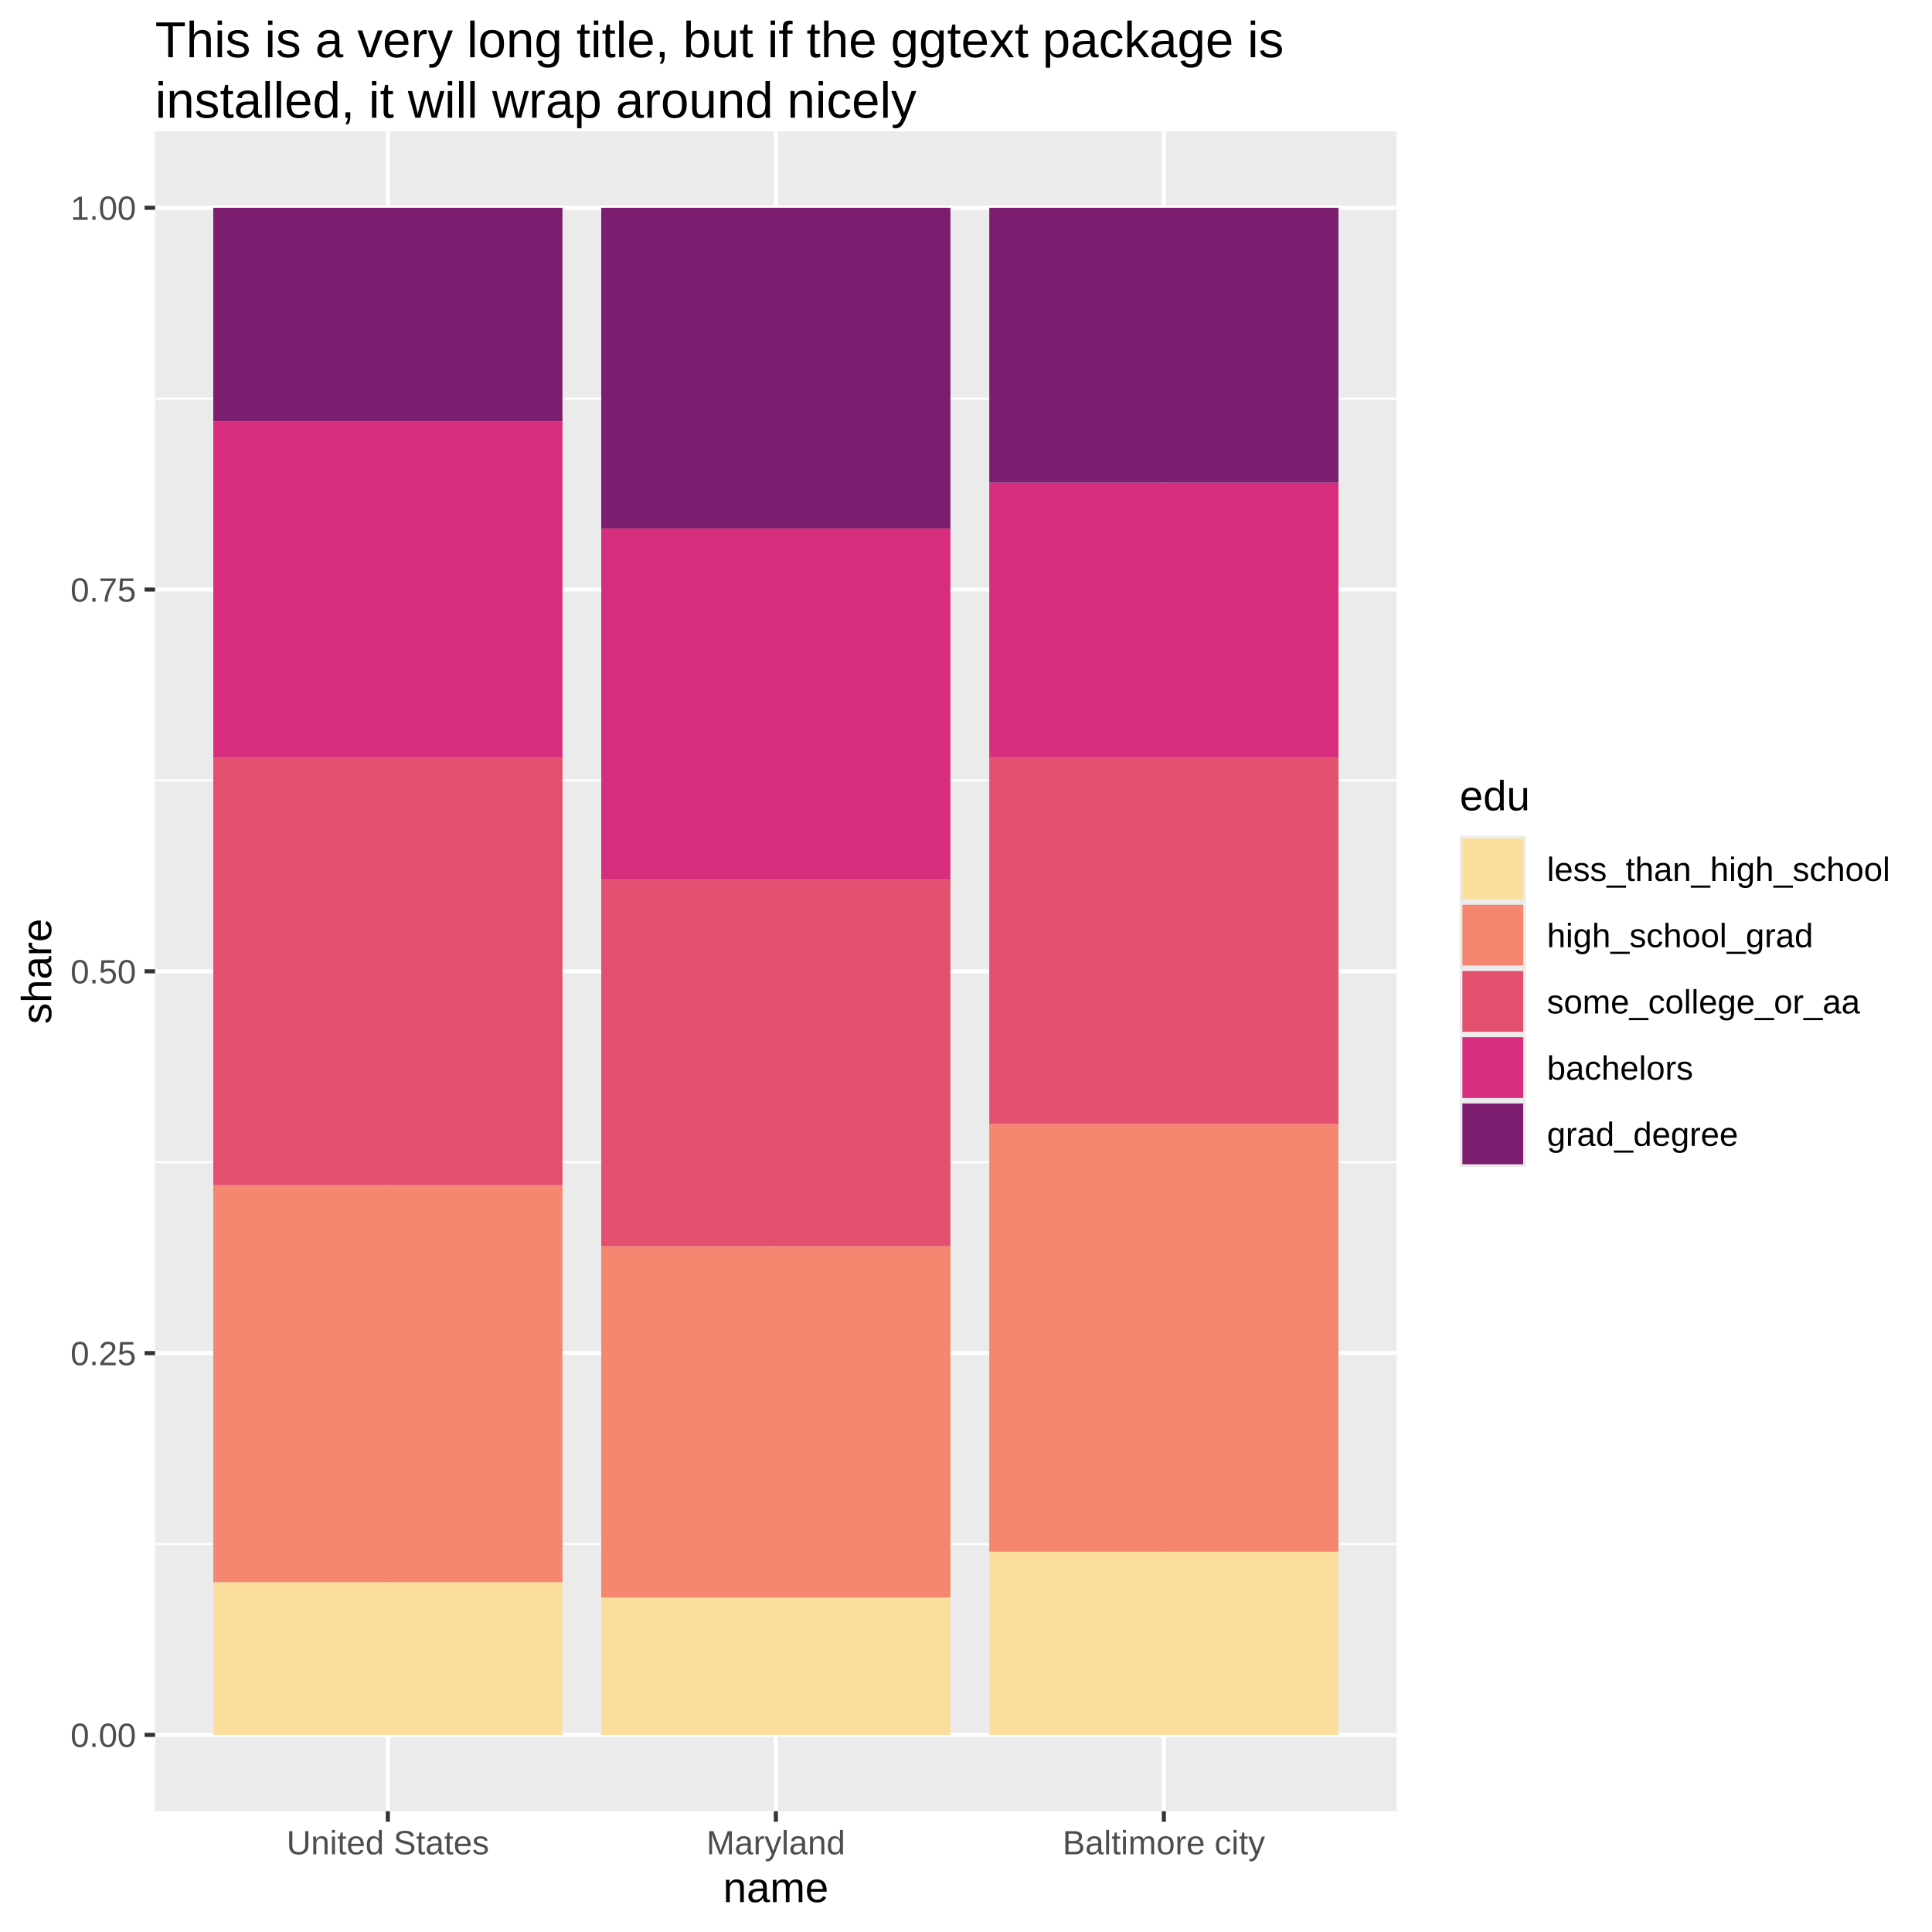
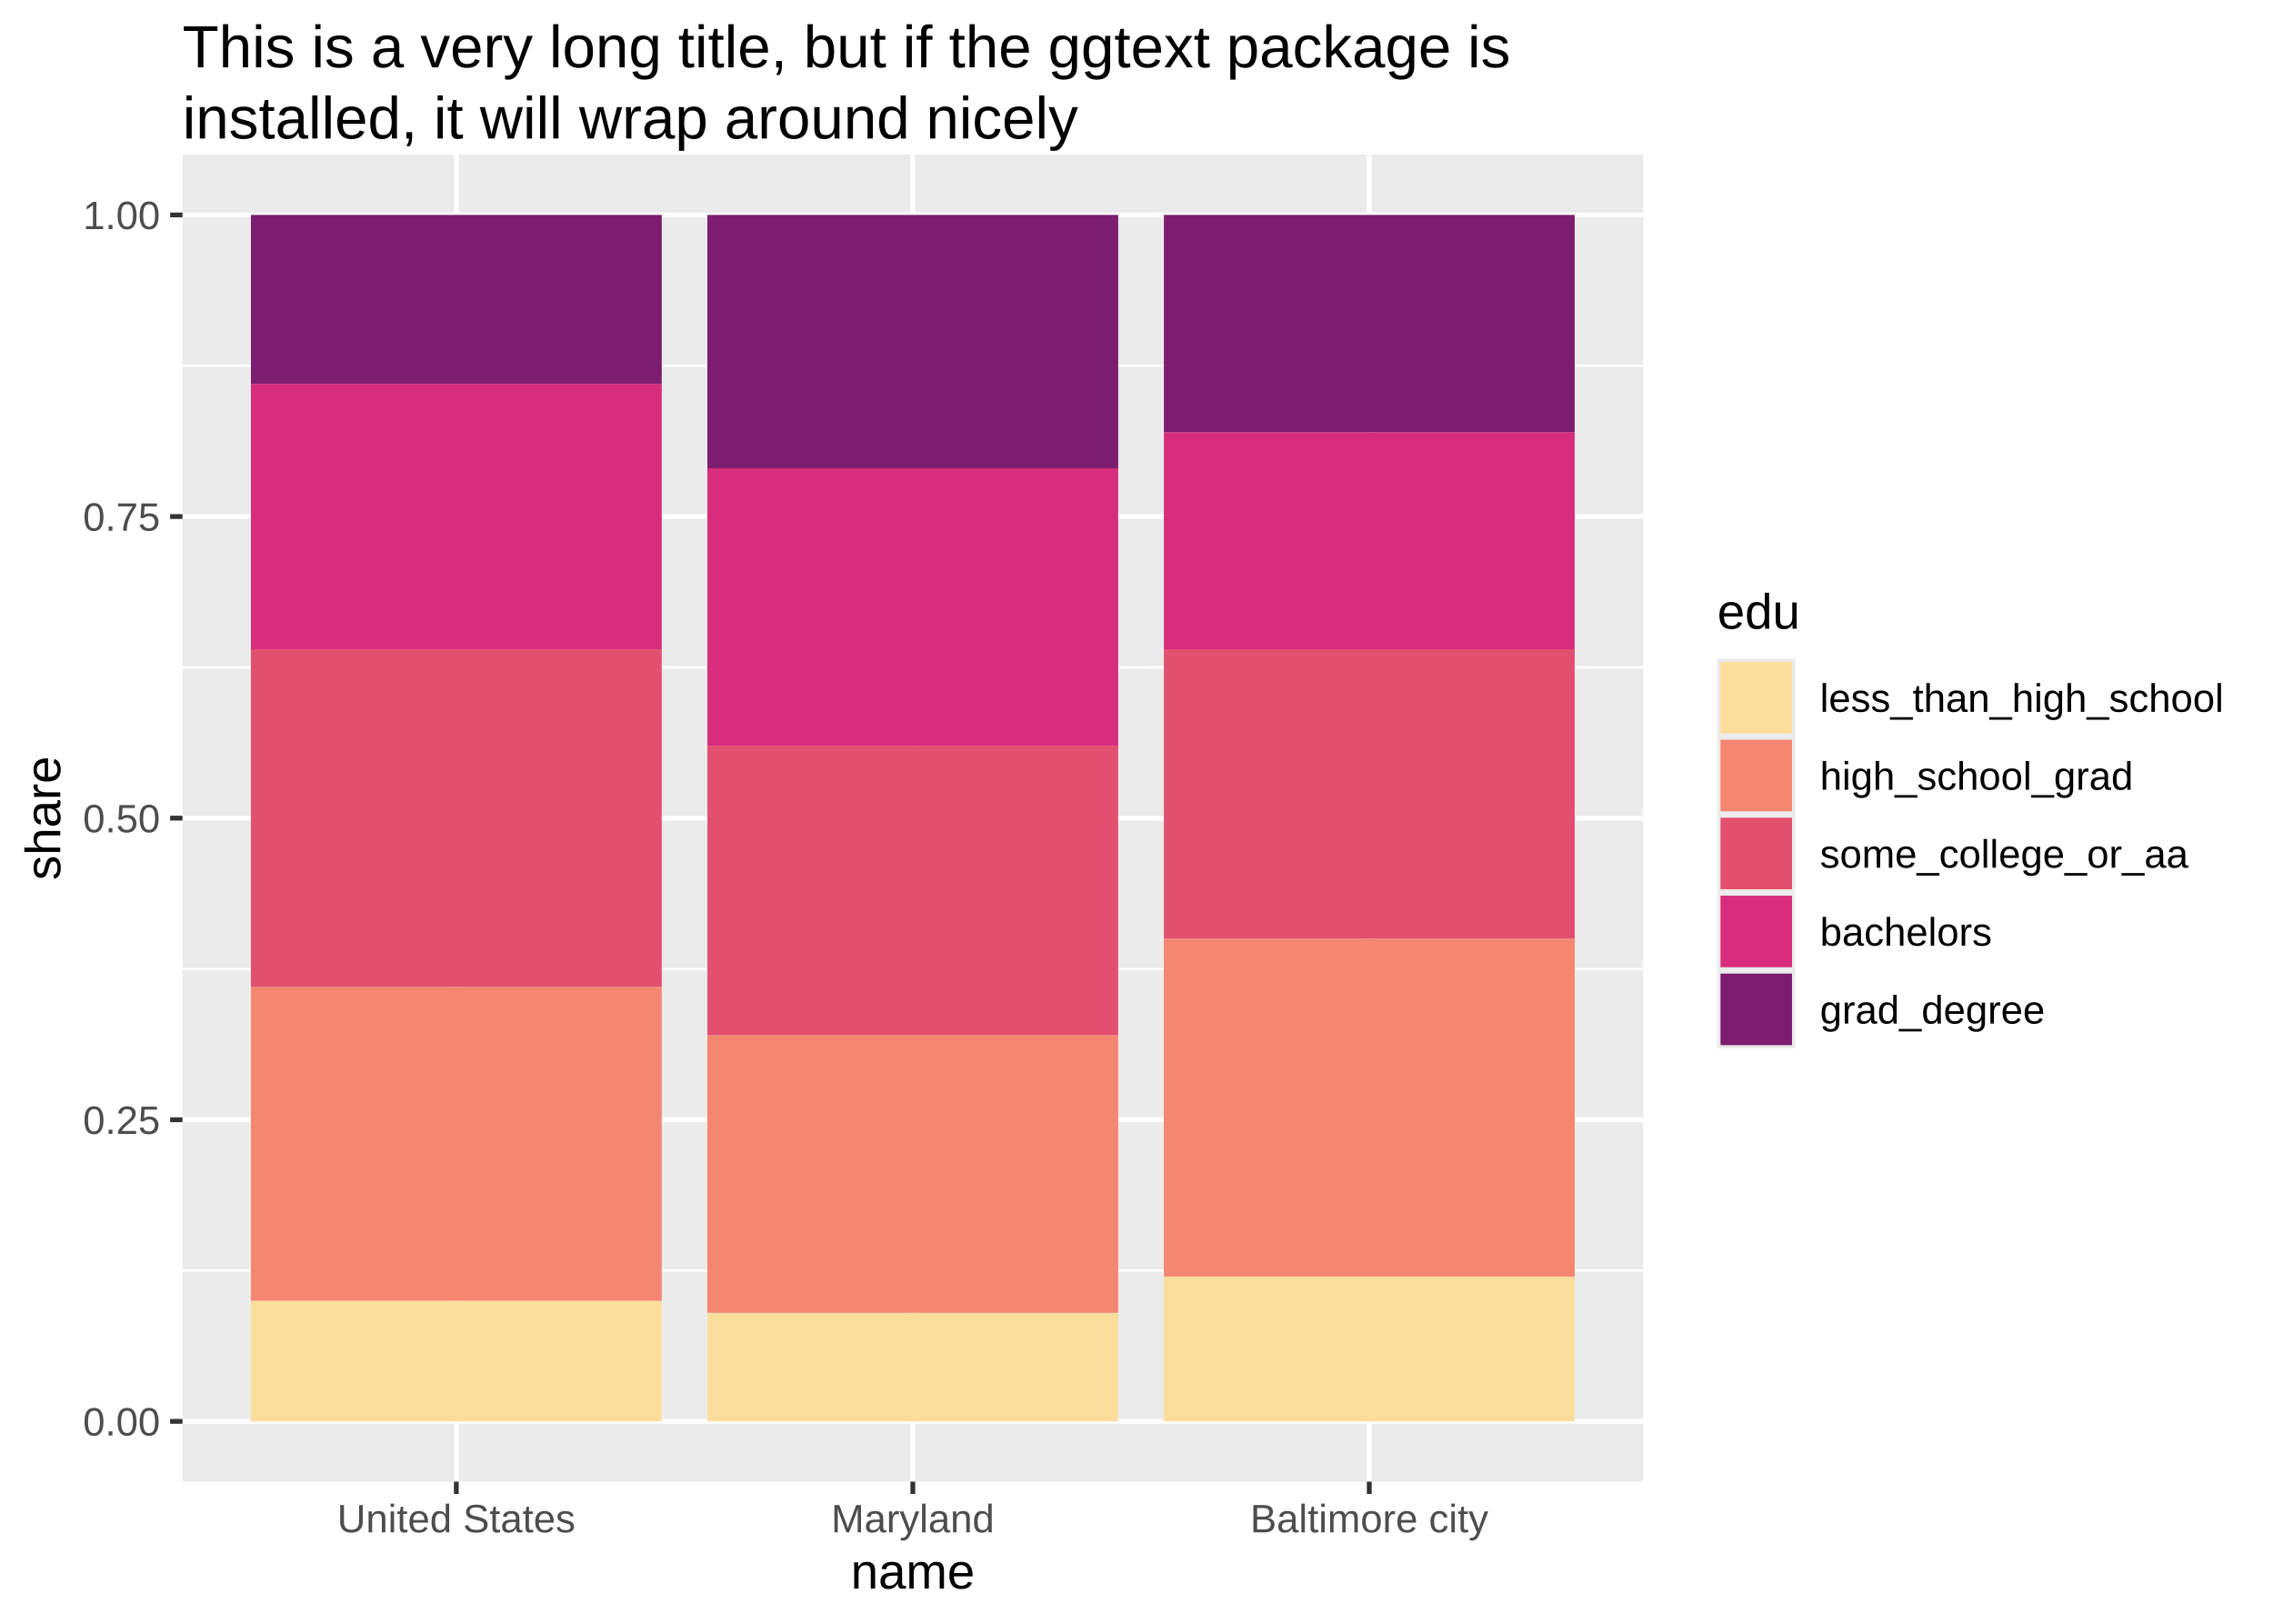
- <svg xmlns="http://www.w3.org/2000/svg" width="504.00pt" height="504.00pt" viewBox="0 0 504.00 504.00">
+ <svg xmlns="http://www.w3.org/2000/svg" width="504.00pt" height="360.00pt" viewBox="0 0 504.00 360.00">
  <g class="svglite">
    <defs>
      <style type="text/css">
    .svglite line, .svglite polyline, .svglite polygon, .svglite path, .svglite rect, .svglite circle {
      fill: none;
      stroke: #000000;
      stroke-linecap: round;
      stroke-linejoin: round;
      stroke-miterlimit: 10.00;
    }
    .svglite text {
      white-space: pre;
    }
    .svglite g.glyphgroup path {
      fill: inherit;
      stroke: none;
    }
  </style>
    </defs>
    <rect width="100%" height="100%" style="stroke: none; fill: #FFFFFF;" />
    <defs>
-       <clipPath id="cpMC4wMHw1MDQuMDB8MC4wMHw1MDQuMDA=">
-         <rect x="0.00" y="0.00" width="504.00" height="504.00" />
+       <clipPath id="cpMC4wMHw1MDQuMDB8MC4wMHwzNjAuMDA=">
+         <rect x="0.00" y="0.00" width="504.00" height="360.00" />
      </clipPath>
    </defs>
-     <g clip-path="url(#cpMC4wMHw1MDQuMDB8MC4wMHw1MDQuMDA=)">
-       <rect x="0.00" y="0.00" width="504.00" height="504.00" style="stroke-width: 1.07; stroke: #FFFFFF; fill: #FFFFFF;" />
+     <g clip-path="url(#cpMC4wMHw1MDQuMDB8MC4wMHwzNjAuMDA=)">
+       <rect x="0.00" y="0.00" width="504.00" height="360.00" style="stroke-width: 1.07; stroke: #FFFFFF; fill: #FFFFFF;" />
    </g>
    <defs>
-       <clipPath id="cpNDAuNDZ8MzY0LjM0fDM0LjI4fDQ3Mi41MA==">
-         <rect x="40.46" y="34.28" width="323.89" height="438.22" />
+       <clipPath id="cpNDAuNDZ8MzY0LjM0fDM0LjI4fDMyOC41MA==">
+         <rect x="40.46" y="34.28" width="323.89" height="294.22" />
      </clipPath>
    </defs>
-     <g clip-path="url(#cpNDAuNDZ8MzY0LjM0fDM0LjI4fDQ3Mi41MA==)">
-       <rect x="40.46" y="34.28" width="323.89" height="438.22" style="stroke-width: 1.07; stroke: none; fill: #EBEBEB;" />
-       <polyline points="40.46,402.79 364.34,402.79 " style="stroke-width: 0.53; stroke: #FFFFFF; stroke-linecap: butt;" />
-       <polyline points="40.46,303.19 364.34,303.19 " style="stroke-width: 0.53; stroke: #FFFFFF; stroke-linecap: butt;" />
-       <polyline points="40.46,203.59 364.34,203.59 " style="stroke-width: 0.53; stroke: #FFFFFF; stroke-linecap: butt;" />
-       <polyline points="40.46,104.00 364.34,104.00 " style="stroke-width: 0.53; stroke: #FFFFFF; stroke-linecap: butt;" />
-       <polyline points="40.46,452.58 364.34,452.58 " style="stroke-width: 1.07; stroke: #FFFFFF; stroke-linecap: butt;" />
-       <polyline points="40.46,352.99 364.34,352.99 " style="stroke-width: 1.07; stroke: #FFFFFF; stroke-linecap: butt;" />
-       <polyline points="40.46,253.39 364.34,253.39 " style="stroke-width: 1.07; stroke: #FFFFFF; stroke-linecap: butt;" />
-       <polyline points="40.46,153.80 364.34,153.80 " style="stroke-width: 1.07; stroke: #FFFFFF; stroke-linecap: butt;" />
-       <polyline points="40.46,54.20 364.34,54.20 " style="stroke-width: 1.07; stroke: #FFFFFF; stroke-linecap: butt;" />
-       <polyline points="101.18,472.50 101.18,34.28 " style="stroke-width: 1.07; stroke: #FFFFFF; stroke-linecap: butt;" />
-       <polyline points="202.40,472.50 202.40,34.28 " style="stroke-width: 1.07; stroke: #FFFFFF; stroke-linecap: butt;" />
-       <polyline points="303.61,472.50 303.61,34.28 " style="stroke-width: 1.07; stroke: #FFFFFF; stroke-linecap: butt;" />
-       <rect x="55.64" y="412.75" width="91.09" height="39.84" style="stroke-width: 1.07; stroke: none; stroke-linecap: butt; stroke-linejoin: miter; fill: #FCDE9C;" />
-       <rect x="55.64" y="309.17" width="91.09" height="103.58" style="stroke-width: 1.07; stroke: none; stroke-linecap: butt; stroke-linejoin: miter; fill: #F58670;" />
-       <rect x="55.64" y="197.62" width="91.09" height="111.55" style="stroke-width: 1.07; stroke: none; stroke-linecap: butt; stroke-linejoin: miter; fill: #E34F6F;" />
-       <rect x="55.64" y="109.97" width="91.09" height="87.64" style="stroke-width: 1.07; stroke: none; stroke-linecap: butt; stroke-linejoin: miter; fill: #D72D7C;" />
-       <rect x="55.64" y="54.20" width="91.09" height="55.77" style="stroke-width: 1.07; stroke: none; stroke-linecap: butt; stroke-linejoin: miter; fill: #7C1D6F;" />
-       <rect x="156.85" y="416.73" width="91.09" height="35.85" style="stroke-width: 1.07; stroke: none; stroke-linecap: butt; stroke-linejoin: miter; fill: #FCDE9C;" />
-       <rect x="156.85" y="325.10" width="91.09" height="91.63" style="stroke-width: 1.07; stroke: none; stroke-linecap: butt; stroke-linejoin: miter; fill: #F58670;" />
-       <rect x="156.85" y="229.49" width="91.09" height="95.61" style="stroke-width: 1.07; stroke: none; stroke-linecap: butt; stroke-linejoin: miter; fill: #E34F6F;" />
-       <rect x="156.85" y="137.86" width="91.09" height="91.63" style="stroke-width: 1.07; stroke: none; stroke-linecap: butt; stroke-linejoin: miter; fill: #D72D7C;" />
-       <rect x="156.85" y="54.20" width="91.09" height="83.66" style="stroke-width: 1.07; stroke: none; stroke-linecap: butt; stroke-linejoin: miter; fill: #7C1D6F;" />
-       <rect x="258.07" y="404.78" width="91.09" height="47.81" style="stroke-width: 1.07; stroke: none; stroke-linecap: butt; stroke-linejoin: miter; fill: #FCDE9C;" />
-       <rect x="258.07" y="293.23" width="91.09" height="111.55" style="stroke-width: 1.07; stroke: none; stroke-linecap: butt; stroke-linejoin: miter; fill: #F58670;" />
-       <rect x="258.07" y="197.62" width="91.09" height="95.61" style="stroke-width: 1.07; stroke: none; stroke-linecap: butt; stroke-linejoin: miter; fill: #E34F6F;" />
-       <rect x="258.07" y="125.91" width="91.09" height="71.71" style="stroke-width: 1.07; stroke: none; stroke-linecap: butt; stroke-linejoin: miter; fill: #D72D7C;" />
-       <rect x="258.07" y="54.20" width="91.09" height="71.71" style="stroke-width: 1.07; stroke: none; stroke-linecap: butt; stroke-linejoin: miter; fill: #7C1D6F;" />
+     <g clip-path="url(#cpNDAuNDZ8MzY0LjM0fDM0LjI4fDMyOC41MA==)">
+       <rect x="40.46" y="34.28" width="323.89" height="294.22" style="stroke-width: 1.07; stroke: none; fill: #EBEBEB;" />
+       <polyline points="40.46,281.70 364.34,281.70 " style="stroke-width: 0.53; stroke: #FFFFFF; stroke-linecap: butt;" />
+       <polyline points="40.46,214.83 364.34,214.83 " style="stroke-width: 0.53; stroke: #FFFFFF; stroke-linecap: butt;" />
+       <polyline points="40.46,147.96 364.34,147.96 " style="stroke-width: 0.53; stroke: #FFFFFF; stroke-linecap: butt;" />
+       <polyline points="40.46,81.09 364.34,81.09 " style="stroke-width: 0.53; stroke: #FFFFFF; stroke-linecap: butt;" />
+       <polyline points="40.46,315.13 364.34,315.13 " style="stroke-width: 1.07; stroke: #FFFFFF; stroke-linecap: butt;" />
+       <polyline points="40.46,248.26 364.34,248.26 " style="stroke-width: 1.07; stroke: #FFFFFF; stroke-linecap: butt;" />
+       <polyline points="40.46,181.39 364.34,181.39 " style="stroke-width: 1.07; stroke: #FFFFFF; stroke-linecap: butt;" />
+       <polyline points="40.46,114.52 364.34,114.52 " style="stroke-width: 1.07; stroke: #FFFFFF; stroke-linecap: butt;" />
+       <polyline points="40.46,47.65 364.34,47.65 " style="stroke-width: 1.07; stroke: #FFFFFF; stroke-linecap: butt;" />
+       <polyline points="101.18,328.50 101.18,34.28 " style="stroke-width: 1.07; stroke: #FFFFFF; stroke-linecap: butt;" />
+       <polyline points="202.40,328.50 202.40,34.28 " style="stroke-width: 1.07; stroke: #FFFFFF; stroke-linecap: butt;" />
+       <polyline points="303.61,328.50 303.61,34.28 " style="stroke-width: 1.07; stroke: #FFFFFF; stroke-linecap: butt;" />
+       <rect x="55.64" y="288.38" width="91.09" height="26.75" style="stroke-width: 1.07; stroke: none; stroke-linecap: butt; stroke-linejoin: miter; fill: #FCDE9C;" />
+       <rect x="55.64" y="218.84" width="91.09" height="69.54" style="stroke-width: 1.07; stroke: none; stroke-linecap: butt; stroke-linejoin: miter; fill: #F58670;" />
+       <rect x="55.64" y="143.94" width="91.09" height="74.89" style="stroke-width: 1.07; stroke: none; stroke-linecap: butt; stroke-linejoin: miter; fill: #E34F6F;" />
+       <rect x="55.64" y="85.10" width="91.09" height="58.84" style="stroke-width: 1.07; stroke: none; stroke-linecap: butt; stroke-linejoin: miter; fill: #D72D7C;" />
+       <rect x="55.64" y="47.65" width="91.09" height="37.45" style="stroke-width: 1.07; stroke: none; stroke-linecap: butt; stroke-linejoin: miter; fill: #7C1D6F;" />
+       <rect x="156.85" y="291.06" width="91.09" height="24.07" style="stroke-width: 1.07; stroke: none; stroke-linecap: butt; stroke-linejoin: miter; fill: #FCDE9C;" />
+       <rect x="156.85" y="229.54" width="91.09" height="61.52" style="stroke-width: 1.07; stroke: none; stroke-linecap: butt; stroke-linejoin: miter; fill: #F58670;" />
+       <rect x="156.85" y="165.34" width="91.09" height="64.19" style="stroke-width: 1.07; stroke: none; stroke-linecap: butt; stroke-linejoin: miter; fill: #E34F6F;" />
+       <rect x="156.85" y="103.82" width="91.09" height="61.52" style="stroke-width: 1.07; stroke: none; stroke-linecap: butt; stroke-linejoin: miter; fill: #D72D7C;" />
+       <rect x="156.85" y="47.65" width="91.09" height="56.17" style="stroke-width: 1.07; stroke: none; stroke-linecap: butt; stroke-linejoin: miter; fill: #7C1D6F;" />
+       <rect x="258.07" y="283.03" width="91.09" height="32.10" style="stroke-width: 1.07; stroke: none; stroke-linecap: butt; stroke-linejoin: miter; fill: #FCDE9C;" />
+       <rect x="258.07" y="208.14" width="91.09" height="74.89" style="stroke-width: 1.07; stroke: none; stroke-linecap: butt; stroke-linejoin: miter; fill: #F58670;" />
+       <rect x="258.07" y="143.94" width="91.09" height="64.19" style="stroke-width: 1.07; stroke: none; stroke-linecap: butt; stroke-linejoin: miter; fill: #E34F6F;" />
+       <rect x="258.07" y="95.80" width="91.09" height="48.15" style="stroke-width: 1.07; stroke: none; stroke-linecap: butt; stroke-linejoin: miter; fill: #D72D7C;" />
+       <rect x="258.07" y="47.65" width="91.09" height="48.15" style="stroke-width: 1.07; stroke: none; stroke-linecap: butt; stroke-linejoin: miter; fill: #7C1D6F;" />
    </g>
-     <g clip-path="url(#cpMC4wMHw1MDQuMDB8MC4wMHw1MDQuMDA=)">
-       <text x="35.52" y="455.73" text-anchor="end" style="font-size: 8.80px;fill: #4D4D4D; font-family: &quot;Arial&quot;;" textLength="17.11px" lengthAdjust="spacingAndGlyphs">0.00</text>
-       <text x="35.52" y="356.14" text-anchor="end" style="font-size: 8.80px;fill: #4D4D4D; font-family: &quot;Arial&quot;;" textLength="17.11px" lengthAdjust="spacingAndGlyphs">0.25</text>
-       <text x="35.52" y="256.54" text-anchor="end" style="font-size: 8.80px;fill: #4D4D4D; font-family: &quot;Arial&quot;;" textLength="17.11px" lengthAdjust="spacingAndGlyphs">0.50</text>
-       <text x="35.52" y="156.95" text-anchor="end" style="font-size: 8.80px;fill: #4D4D4D; font-family: &quot;Arial&quot;;" textLength="17.11px" lengthAdjust="spacingAndGlyphs">0.75</text>
-       <text x="35.52" y="57.35" text-anchor="end" style="font-size: 8.80px;fill: #4D4D4D; font-family: &quot;Arial&quot;;" textLength="17.11px" lengthAdjust="spacingAndGlyphs">1.00</text>
-       <polyline points="37.72,452.58 40.46,452.58 " style="stroke-width: 1.07; stroke: #333333; stroke-linecap: butt;" />
-       <polyline points="37.72,352.99 40.46,352.99 " style="stroke-width: 1.07; stroke: #333333; stroke-linecap: butt;" />
-       <polyline points="37.72,253.39 40.46,253.39 " style="stroke-width: 1.07; stroke: #333333; stroke-linecap: butt;" />
-       <polyline points="37.72,153.80 40.46,153.80 " style="stroke-width: 1.07; stroke: #333333; stroke-linecap: butt;" />
-       <polyline points="37.72,54.20 40.46,54.20 " style="stroke-width: 1.07; stroke: #333333; stroke-linecap: butt;" />
-       <polyline points="101.18,475.24 101.18,472.50 " style="stroke-width: 1.07; stroke: #333333; stroke-linecap: butt;" />
-       <polyline points="202.40,475.24 202.40,472.50 " style="stroke-width: 1.07; stroke: #333333; stroke-linecap: butt;" />
-       <polyline points="303.61,475.24 303.61,472.50 " style="stroke-width: 1.07; stroke: #333333; stroke-linecap: butt;" />
-       <text x="101.18" y="483.74" text-anchor="middle" style="font-size: 8.80px;fill: #4D4D4D; font-family: &quot;Arial&quot;;" textLength="52.80px" lengthAdjust="spacingAndGlyphs">United States</text>
-       <text x="202.40" y="483.74" text-anchor="middle" style="font-size: 8.80px;fill: #4D4D4D; font-family: &quot;Arial&quot;;" textLength="36.17px" lengthAdjust="spacingAndGlyphs">Maryland</text>
-       <text x="303.61" y="483.74" text-anchor="middle" style="font-size: 8.80px;fill: #4D4D4D; font-family: &quot;Arial&quot;;" textLength="52.78px" lengthAdjust="spacingAndGlyphs">Baltimore city</text>
-       <text x="202.40" y="496.20" text-anchor="middle" style="font-size: 11.00px; font-family: &quot;Arial&quot;;" textLength="27.53px" lengthAdjust="spacingAndGlyphs">name</text>
-       <text transform="translate(13.36,253.39) rotate(-90)" text-anchor="middle" style="font-size: 11.00px; font-family: &quot;Arial&quot;;" textLength="27.53px" lengthAdjust="spacingAndGlyphs">share</text>
-       <rect x="375.30" y="196.87" width="123.22" height="113.03" style="stroke-width: 1.07; stroke: none; fill: #FFFFFF;" />
-       <text x="380.78" y="211.39" style="font-size: 11.00px; font-family: &quot;Arial&quot;;" textLength="18.38px" lengthAdjust="spacingAndGlyphs">edu</text>
-       <rect x="380.78" y="218.03" width="17.28" height="17.28" style="stroke-width: 1.07; stroke: none; fill: #EBEBEB;" />
-       <rect x="381.49" y="218.74" width="15.86" height="15.86" style="stroke-width: 1.07; stroke: none; stroke-linecap: butt; stroke-linejoin: miter; fill: #FCDE9C;" />
-       <rect x="380.78" y="235.31" width="17.28" height="17.28" style="stroke-width: 1.07; stroke: none; fill: #EBEBEB;" />
-       <rect x="381.49" y="236.02" width="15.86" height="15.86" style="stroke-width: 1.07; stroke: none; stroke-linecap: butt; stroke-linejoin: miter; fill: #F58670;" />
-       <rect x="380.78" y="252.59" width="17.28" height="17.28" style="stroke-width: 1.07; stroke: none; fill: #EBEBEB;" />
-       <rect x="381.49" y="253.30" width="15.86" height="15.86" style="stroke-width: 1.07; stroke: none; stroke-linecap: butt; stroke-linejoin: miter; fill: #E34F6F;" />
-       <rect x="380.78" y="269.87" width="17.28" height="17.28" style="stroke-width: 1.07; stroke: none; fill: #EBEBEB;" />
-       <rect x="381.49" y="270.58" width="15.86" height="15.86" style="stroke-width: 1.07; stroke: none; stroke-linecap: butt; stroke-linejoin: miter; fill: #D72D7C;" />
-       <rect x="380.78" y="287.15" width="17.28" height="17.28" style="stroke-width: 1.07; stroke: none; fill: #EBEBEB;" />
-       <rect x="381.49" y="287.86" width="15.86" height="15.86" style="stroke-width: 1.07; stroke: none; stroke-linecap: butt; stroke-linejoin: miter; fill: #7C1D6F;" />
-       <text x="403.54" y="229.82" style="font-size: 8.80px; font-family: &quot;Arial&quot;;" textLength="89.50px" lengthAdjust="spacingAndGlyphs">less_than_high_school</text>
-       <text x="403.54" y="247.10" style="font-size: 8.80px; font-family: &quot;Arial&quot;;" textLength="69.44px" lengthAdjust="spacingAndGlyphs">high_school_grad</text>
-       <text x="403.54" y="264.38" style="font-size: 8.80px; font-family: &quot;Arial&quot;;" textLength="81.66px" lengthAdjust="spacingAndGlyphs">some_college_or_aa</text>
-       <text x="403.54" y="281.66" style="font-size: 8.80px; font-family: &quot;Arial&quot;;" textLength="38.14px" lengthAdjust="spacingAndGlyphs">bachelors</text>
-       <text x="403.54" y="298.94" style="font-size: 8.80px; font-family: &quot;Arial&quot;;" textLength="49.86px" lengthAdjust="spacingAndGlyphs">grad_degree</text>
+     <g clip-path="url(#cpMC4wMHw1MDQuMDB8MC4wMHwzNjAuMDA=)">
+       <text x="35.52" y="318.28" text-anchor="end" style="font-size: 8.80px;fill: #4D4D4D; font-family: &quot;Arial&quot;;" textLength="17.11px" lengthAdjust="spacingAndGlyphs">0.00</text>
+       <text x="35.52" y="251.41" text-anchor="end" style="font-size: 8.80px;fill: #4D4D4D; font-family: &quot;Arial&quot;;" textLength="17.11px" lengthAdjust="spacingAndGlyphs">0.25</text>
+       <text x="35.52" y="184.54" text-anchor="end" style="font-size: 8.80px;fill: #4D4D4D; font-family: &quot;Arial&quot;;" textLength="17.11px" lengthAdjust="spacingAndGlyphs">0.50</text>
+       <text x="35.52" y="117.67" text-anchor="end" style="font-size: 8.80px;fill: #4D4D4D; font-family: &quot;Arial&quot;;" textLength="17.11px" lengthAdjust="spacingAndGlyphs">0.75</text>
+       <text x="35.52" y="50.80" text-anchor="end" style="font-size: 8.80px;fill: #4D4D4D; font-family: &quot;Arial&quot;;" textLength="17.11px" lengthAdjust="spacingAndGlyphs">1.00</text>
+       <polyline points="37.72,315.13 40.46,315.13 " style="stroke-width: 1.07; stroke: #333333; stroke-linecap: butt;" />
+       <polyline points="37.72,248.26 40.46,248.26 " style="stroke-width: 1.07; stroke: #333333; stroke-linecap: butt;" />
+       <polyline points="37.72,181.39 40.46,181.39 " style="stroke-width: 1.07; stroke: #333333; stroke-linecap: butt;" />
+       <polyline points="37.72,114.52 40.46,114.52 " style="stroke-width: 1.07; stroke: #333333; stroke-linecap: butt;" />
+       <polyline points="37.72,47.65 40.46,47.65 " style="stroke-width: 1.07; stroke: #333333; stroke-linecap: butt;" />
+       <polyline points="101.18,331.24 101.18,328.50 " style="stroke-width: 1.07; stroke: #333333; stroke-linecap: butt;" />
+       <polyline points="202.40,331.24 202.40,328.50 " style="stroke-width: 1.07; stroke: #333333; stroke-linecap: butt;" />
+       <polyline points="303.61,331.24 303.61,328.50 " style="stroke-width: 1.07; stroke: #333333; stroke-linecap: butt;" />
+       <text x="101.18" y="339.74" text-anchor="middle" style="font-size: 8.80px;fill: #4D4D4D; font-family: &quot;Arial&quot;;" textLength="52.80px" lengthAdjust="spacingAndGlyphs">United States</text>
+       <text x="202.40" y="339.74" text-anchor="middle" style="font-size: 8.80px;fill: #4D4D4D; font-family: &quot;Arial&quot;;" textLength="36.17px" lengthAdjust="spacingAndGlyphs">Maryland</text>
+       <text x="303.61" y="339.74" text-anchor="middle" style="font-size: 8.80px;fill: #4D4D4D; font-family: &quot;Arial&quot;;" textLength="52.78px" lengthAdjust="spacingAndGlyphs">Baltimore city</text>
+       <text x="202.40" y="352.20" text-anchor="middle" style="font-size: 11.00px; font-family: &quot;Arial&quot;;" textLength="27.53px" lengthAdjust="spacingAndGlyphs">name</text>
+       <text transform="translate(13.36,181.39) rotate(-90)" text-anchor="middle" style="font-size: 11.00px; font-family: &quot;Arial&quot;;" textLength="27.53px" lengthAdjust="spacingAndGlyphs">share</text>
+       <rect x="375.30" y="124.87" width="123.22" height="113.03" style="stroke-width: 1.07; stroke: none; fill: #FFFFFF;" />
+       <text x="380.78" y="139.39" style="font-size: 11.00px; font-family: &quot;Arial&quot;;" textLength="18.38px" lengthAdjust="spacingAndGlyphs">edu</text>
+       <rect x="380.78" y="146.03" width="17.28" height="17.28" style="stroke-width: 1.07; stroke: none; fill: #EBEBEB;" />
+       <rect x="381.49" y="146.74" width="15.86" height="15.86" style="stroke-width: 1.07; stroke: none; stroke-linecap: butt; stroke-linejoin: miter; fill: #FCDE9C;" />
+       <rect x="380.78" y="163.31" width="17.28" height="17.28" style="stroke-width: 1.07; stroke: none; fill: #EBEBEB;" />
+       <rect x="381.49" y="164.02" width="15.86" height="15.86" style="stroke-width: 1.07; stroke: none; stroke-linecap: butt; stroke-linejoin: miter; fill: #F58670;" />
+       <rect x="380.78" y="180.59" width="17.28" height="17.28" style="stroke-width: 1.07; stroke: none; fill: #EBEBEB;" />
+       <rect x="381.49" y="181.30" width="15.86" height="15.86" style="stroke-width: 1.07; stroke: none; stroke-linecap: butt; stroke-linejoin: miter; fill: #E34F6F;" />
+       <rect x="380.78" y="197.87" width="17.28" height="17.28" style="stroke-width: 1.07; stroke: none; fill: #EBEBEB;" />
+       <rect x="381.49" y="198.58" width="15.86" height="15.86" style="stroke-width: 1.07; stroke: none; stroke-linecap: butt; stroke-linejoin: miter; fill: #D72D7C;" />
+       <rect x="380.78" y="215.15" width="17.28" height="17.28" style="stroke-width: 1.07; stroke: none; fill: #EBEBEB;" />
+       <rect x="381.49" y="215.86" width="15.86" height="15.86" style="stroke-width: 1.07; stroke: none; stroke-linecap: butt; stroke-linejoin: miter; fill: #7C1D6F;" />
+       <text x="403.54" y="157.82" style="font-size: 8.80px; font-family: &quot;Arial&quot;;" textLength="89.50px" lengthAdjust="spacingAndGlyphs">less_than_high_school</text>
+       <text x="403.54" y="175.10" style="font-size: 8.80px; font-family: &quot;Arial&quot;;" textLength="69.44px" lengthAdjust="spacingAndGlyphs">high_school_grad</text>
+       <text x="403.54" y="192.38" style="font-size: 8.80px; font-family: &quot;Arial&quot;;" textLength="81.66px" lengthAdjust="spacingAndGlyphs">some_college_or_aa</text>
+       <text x="403.54" y="209.66" style="font-size: 8.80px; font-family: &quot;Arial&quot;;" textLength="38.14px" lengthAdjust="spacingAndGlyphs">bachelors</text>
+       <text x="403.54" y="226.94" style="font-size: 8.80px; font-family: &quot;Arial&quot;;" textLength="49.86px" lengthAdjust="spacingAndGlyphs">grad_degree</text>
      <text x="40.46" y="14.93" style="font-size: 13.20px; font-family: &quot;Arial&quot;;" textLength="24.92px" lengthAdjust="spacingAndGlyphs">This</text>
      <text x="69.03" y="14.93" style="font-size: 13.20px; font-family: &quot;Arial&quot;;" textLength="9.53px" lengthAdjust="spacingAndGlyphs">is</text>
      <text x="82.22" y="14.93" style="font-size: 13.20px; font-family: &quot;Arial&quot;;" textLength="7.33px" lengthAdjust="spacingAndGlyphs">a</text>
      <text x="93.21" y="14.93" style="font-size: 13.20px; font-family: &quot;Arial&quot;;" textLength="24.91px" lengthAdjust="spacingAndGlyphs">very</text>
      <text x="121.77" y="14.93" style="font-size: 13.20px; font-family: &quot;Arial&quot;;" textLength="24.92px" lengthAdjust="spacingAndGlyphs">long</text>
      <text x="150.35" y="14.93" style="font-size: 13.20px; font-family: &quot;Arial&quot;;" textLength="24.17px" lengthAdjust="spacingAndGlyphs">title,</text>
      <text x="178.17" y="14.93" style="font-size: 13.20px; font-family: &quot;Arial&quot;;" textLength="18.31px" lengthAdjust="spacingAndGlyphs">but</text>
      <text x="200.14" y="14.93" style="font-size: 13.20px; font-family: &quot;Arial&quot;;" textLength="6.59px" lengthAdjust="spacingAndGlyphs">if</text>
      <text x="210.39" y="14.93" style="font-size: 13.20px; font-family: &quot;Arial&quot;;" textLength="18.31px" lengthAdjust="spacingAndGlyphs">the</text>
      <text x="232.36" y="14.93" style="font-size: 13.20px; font-family: &quot;Arial&quot;;" textLength="35.89px" lengthAdjust="spacingAndGlyphs">ggtext</text>
      <text x="271.91" y="14.93" style="font-size: 13.20px; font-family: &quot;Arial&quot;;" textLength="49.83px" lengthAdjust="spacingAndGlyphs">package</text>
      <text x="325.39" y="14.93" style="font-size: 13.20px; font-family: &quot;Arial&quot;;" textLength="9.53px" lengthAdjust="spacingAndGlyphs">is</text>
      <text x="40.46" y="30.71" style="font-size: 13.20px; font-family: &quot;Arial&quot;;" textLength="52.03px" lengthAdjust="spacingAndGlyphs">installed,</text>
      <text x="96.14" y="30.71" style="font-size: 13.20px; font-family: &quot;Arial&quot;;" textLength="6.59px" lengthAdjust="spacingAndGlyphs">it</text>
      <text x="106.39" y="30.71" style="font-size: 13.20px; font-family: &quot;Arial&quot;;" textLength="18.34px" lengthAdjust="spacingAndGlyphs">will</text>
      <text x="128.39" y="30.71" style="font-size: 13.20px; font-family: &quot;Arial&quot;;" textLength="28.58px" lengthAdjust="spacingAndGlyphs">wrap</text>
      <text x="160.63" y="30.71" style="font-size: 13.20px; font-family: &quot;Arial&quot;;" textLength="41.03px" lengthAdjust="spacingAndGlyphs">around</text>
      <text x="205.31" y="30.71" style="font-size: 13.20px; font-family: &quot;Arial&quot;;" textLength="33.72px" lengthAdjust="spacingAndGlyphs">nicely</text>
    </g>
  </g>
</svg>
